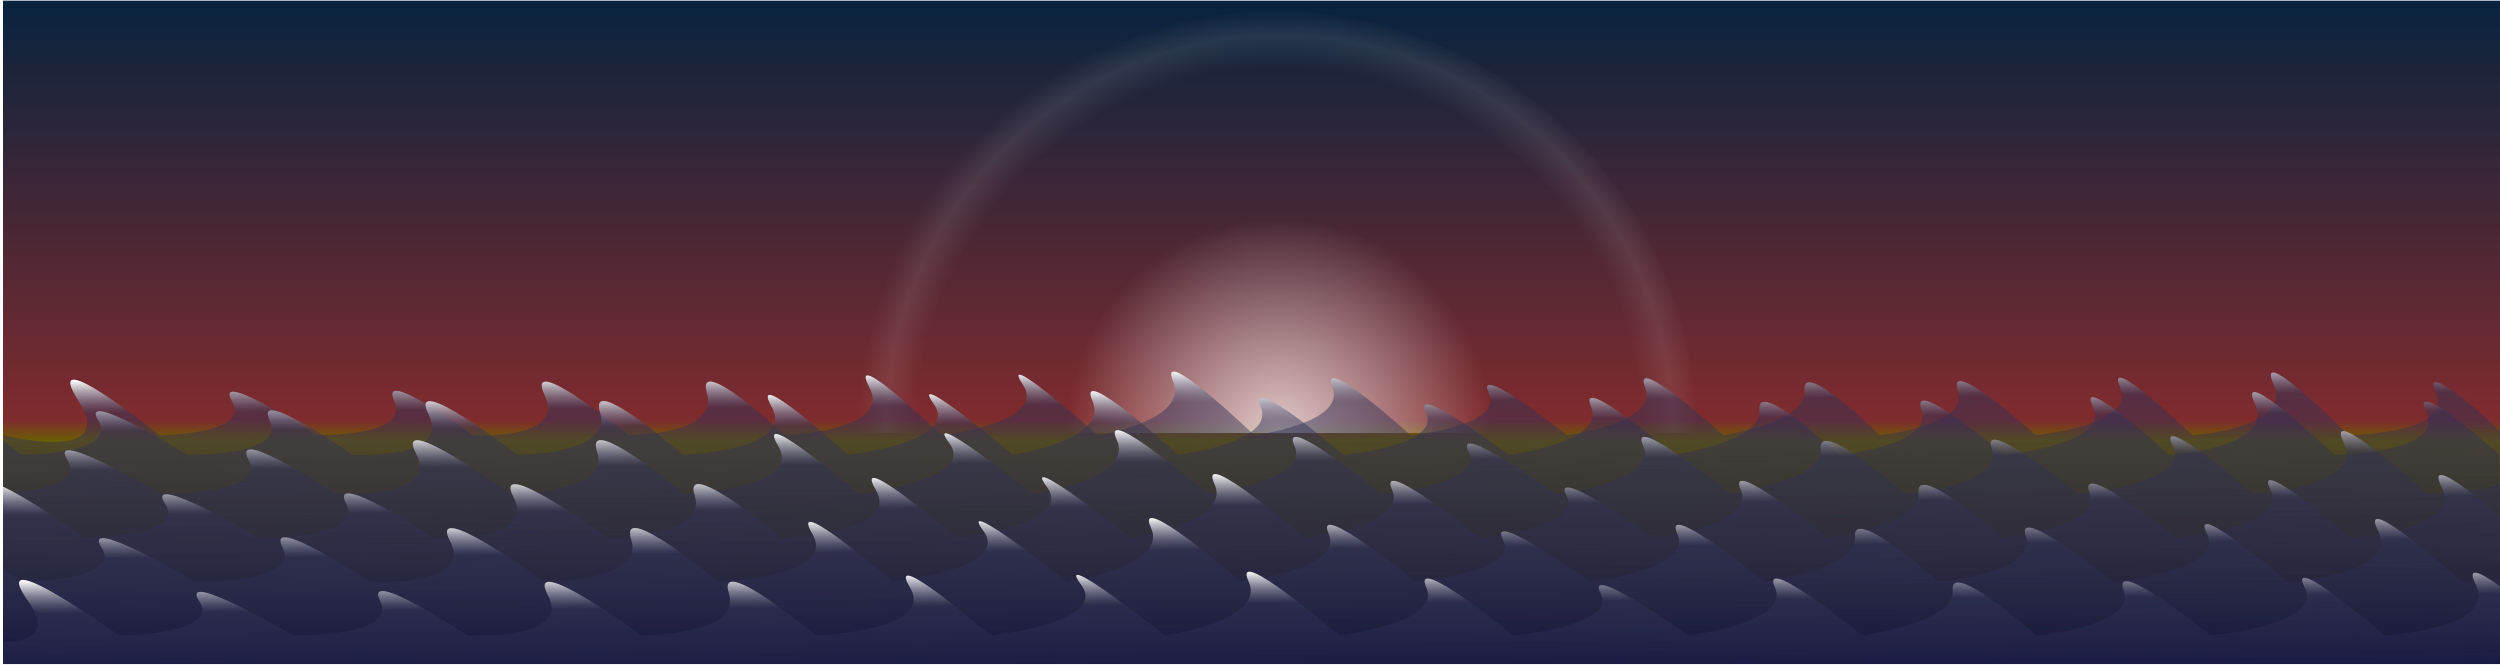
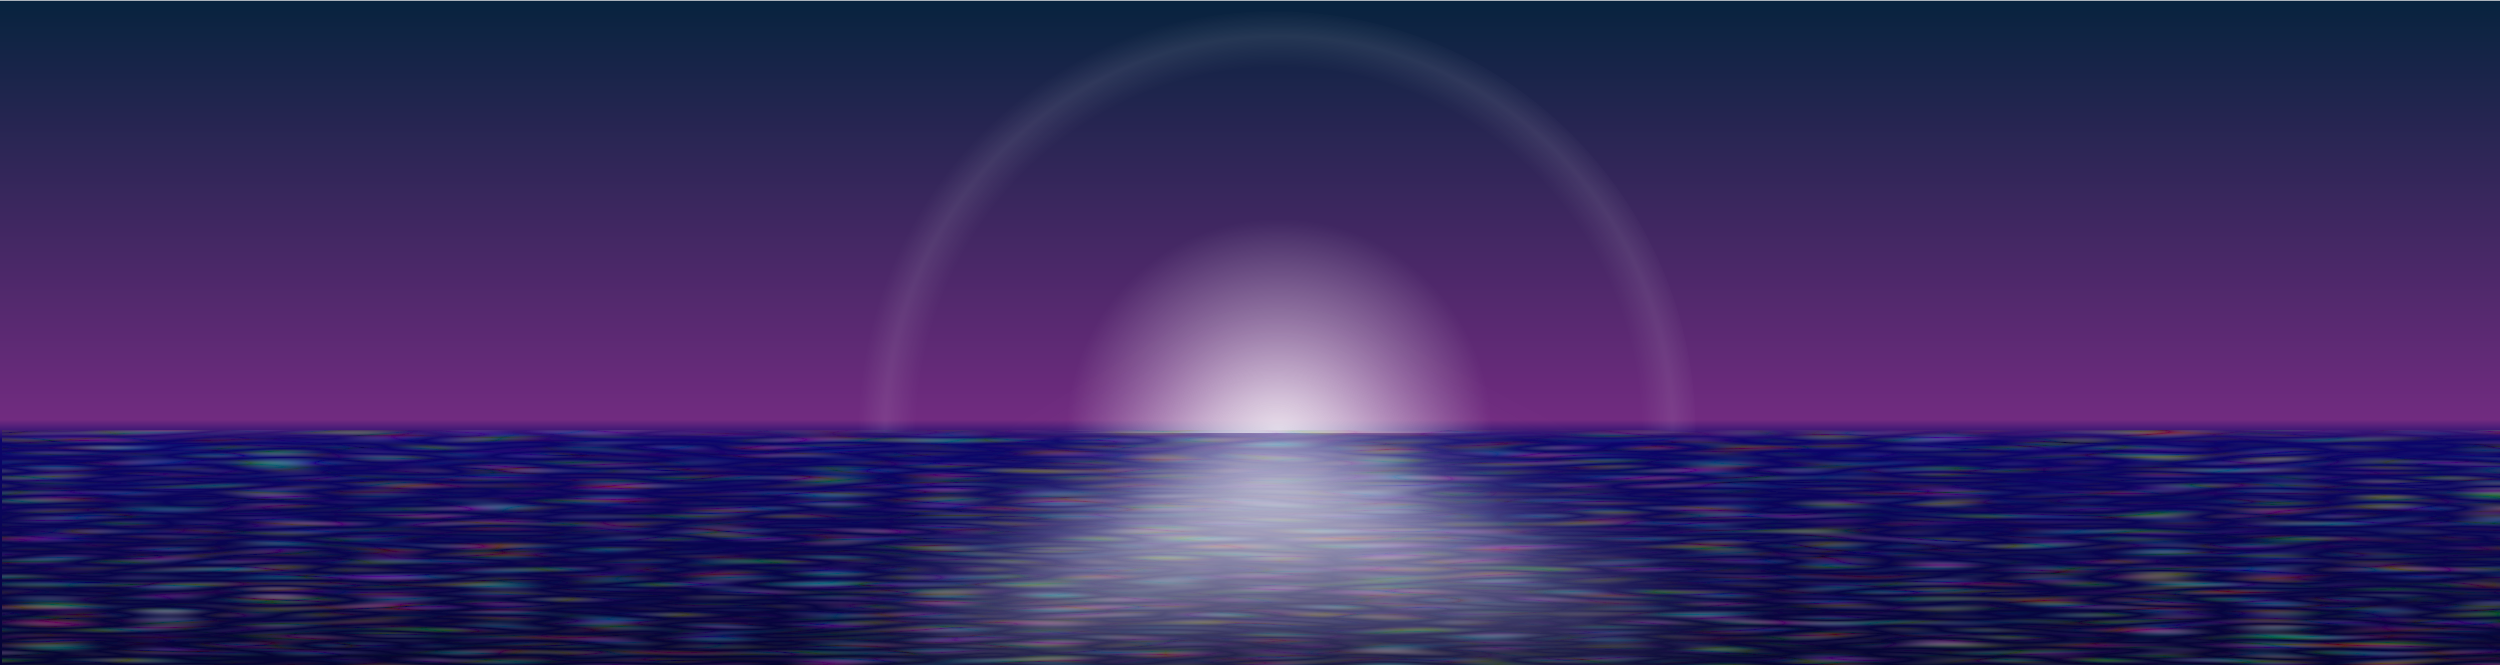
- <svg xmlns="http://www.w3.org/2000/svg" xmlns:xlink="http://www.w3.org/1999/xlink" width="1024" height="272" id="svg6789" version="1.1">
+ <svg xmlns="http://www.w3.org/2000/svg" xmlns:xlink="http://www.w3.org/1999/xlink" width="1024" height="272" id="svg6789" version="1.1" enable-background="new">
  <defs id="defs6791">
+     <linearGradient id="linearGradient8967">
+       <stop style="stop-color:#f9f9f9;stop-opacity:1;" offset="0" id="stop8969" />
+       <stop style="stop-color:#f9f9f9;stop-opacity:0;" offset="1" id="stop8971" />
+     </linearGradient>
+     <linearGradient id="linearGradient8927">
+       <stop style="stop-color:#d5d4e6;stop-opacity:1;" offset="0" id="stop8929" />
+       <stop style="stop-color:#050054;stop-opacity:0;" offset="1" id="stop8931" />
+     </linearGradient>
    <linearGradient id="linearGradient8517">
      <stop style="stop-color:#ffffff;stop-opacity:1;" offset="0" id="stop8519" />
      <stop id="stop8525" offset="0.112" style="stop-color:#323356;stop-opacity:0.498;" />
      <stop style="stop-color:#0f133d;stop-opacity:0;" offset="1" id="stop8521" />
    </linearGradient>
    <linearGradient id="linearGradient8487">
      <stop style="stop-color:#ffffff;stop-opacity:0.749;" offset="0" id="stop8489" />
      <stop id="stop8495" offset="0.505" style="stop-color:#ffffff;stop-opacity:0;" />
      <stop style="stop-color:#ffffff;stop-opacity:0;" offset="0.863" id="stop8497" />
      <stop id="stop8499" offset="0.936" style="stop-color:#ffffff;stop-opacity:0.088;" />
      <stop style="stop-color:#ffffff;stop-opacity:0;" offset="1" id="stop8491" />
    </linearGradient>
    <linearGradient id="linearGradient7696">
      <stop style="stop-color:#07233e;stop-opacity:1;" offset="0" id="stop7698" />
-       <stop id="stop8476" offset="0.632" style="stop-color:#802b2e;stop-opacity:1;" />
-       <stop id="stop8474" offset="0.663" style="stop-color:#6a5d05;stop-opacity:1;" />
+       <stop id="stop8476" offset="0.632" style="stop-color:#712b80;stop-opacity:1;" />
+       <stop id="stop8474" offset="0.663" style="stop-color:#0c056b;stop-opacity:1;" />
      <stop style="stop-color:#060532;stop-opacity:1;" offset="1" id="stop7700" />
    </linearGradient>
    <linearGradient xlink:href="#linearGradient7696" id="linearGradient7702" x1="531.276" y1="-64.822" x2="531.276" y2="270.927" gradientUnits="userSpaceOnUse" gradientTransform="matrix(0.9966216,0,0,0.8092784,3.460658,52.74438)" />
    <filter id="filter7863" x="-0.13" width="1.26" y="-0.102" height="1.205">
      <feGaussianBlur stdDeviation="11.504" id="feGaussianBlur7865" />
    </filter>
    <filter id="filter7875">
      <feGaussianBlur stdDeviation="0.595" id="feGaussianBlur7877" />
    </filter>
-     <linearGradient xlink:href="#linearGradient8517" id="linearGradient8523" x1="497.208" y1="151.688" x2="498.288" y2="272" gradientUnits="userSpaceOnUse" />
-     <linearGradient xlink:href="#linearGradient8517" id="linearGradient8529" gradientUnits="userSpaceOnUse" x1="497.208" y1="151.688" x2="498.288" y2="272" gradientTransform="matrix(1.056311,0,0,1,-60.07776,8)" />
-     <linearGradient xlink:href="#linearGradient8517" id="linearGradient8533" gradientUnits="userSpaceOnUse" gradientTransform="matrix(1.115018,0,0,1,-78.31491,24)" x1="497.208" y1="151.688" x2="498.288" y2="272" />
-     <linearGradient xlink:href="#linearGradient8517" id="linearGradient8537" gradientUnits="userSpaceOnUse" gradientTransform="matrix(1.115018,0,0,1,-38.31491,42)" x1="497.208" y1="151.688" x2="498.288" y2="272" />
-     <linearGradient xlink:href="#linearGradient8517" id="linearGradient8541" gradientUnits="userSpaceOnUse" gradientTransform="matrix(1.115018,0,0,1,-64.31491,60)" x1="497.208" y1="151.688" x2="498.288" y2="272" />
-     <linearGradient xlink:href="#linearGradient8517" id="linearGradient8545" gradientUnits="userSpaceOnUse" gradientTransform="matrix(1.115018,0,0,1,-24.31491,82)" x1="497.208" y1="151.688" x2="498.288" y2="272" />
    <radialGradient xlink:href="#linearGradient8487" id="radialGradient8554" gradientUnits="userSpaceOnUse" gradientTransform="matrix(0,1.005916,-0.9973699,-7.5312638e-7,532.681,-361.8182)" cx="460.051" cy="69.299" fx="460.051" fy="69.299" r="70.316" />
+     <filter id="filter8800" height="2" y="-0.5" width="1.5" x="-0.25" color-interpolation-filters="sRGB">
+       <feGaussianBlur id="feGaussianBlur8802" stdDeviation="5" result="result8" />
+       <feTurbulence id="feTurbulence8804" seed="143" result="result7" type="turbulence" numOctaves="1" baseFrequency="0.021 0.271" />
+       <feColorMatrix id="feColorMatrix8806" result="result5" values="1 0 0 0 0 0 1 0 0 0 0 0 1 0 0 0 0 0 4 0 " />
+       <feComposite id="feComposite8808" in2="result8" result="result6" operator="in" in="result8" />
+       <feDisplacementMap id="feDisplacementMap8810" in2="result6" in="result5" xChannelSelector="A" yChannelSelector="A" scale="120" result="result4" />
+       <feComposite id="feComposite8812" in2="result4" result="result2" operator="in" in="result8" />
+       <feComposite id="feComposite8814" in2="result2" result="fbSourceGraphic" in="SourceGraphic" operator="in" />
+       <feTurbulence id="feTurbulence8918" />
+     </filter>
+     <filter id="filter8920" width="1" x="-1.0408340855860843e-17">
+       <feTurbulence id="feTurbulence8922" seed="122" baseFrequency="0.022 0.272" />
+     </filter>
+     <filter id="filter8935" color-interpolation-filters="sRGB">
+       <feTurbulence id="feTurbulence8937" numOctaves="1" baseFrequency="0.002 0.107" />
+       <feColorMatrix id="feColorMatrix8939" values="2 0 0 0 0 0 0 0 0 0 0 0 0 0 0 0 0 0 0.5 0.5" result="result91" />
+       <feDisplacementMap id="feDisplacementMap8941" in2="result91" yChannelSelector="A" xChannelSelector="R" scale="14.3" in="SourceGraphic" />
+     </filter>
+     <filter id="filter8963" x="-0.153" width="1.306" y="-0.53" height="2.06">
+       <feGaussianBlur stdDeviation="21.259" id="feGaussianBlur8965" />
+     </filter>
+     <linearGradient xlink:href="#linearGradient8967" id="linearGradient8973" x1="517.704" y1="175.111" x2="519.773" y2="272" gradientUnits="userSpaceOnUse" />
  </defs>
  <g id="layer2" style="display:inline">
    <rect style="fill:url(#linearGradient7702);fill-opacity:1;fill-rule:evenodd;stroke:none" id="rect7683" width="1024.355" height="272.583" x="1.860073e-08" y="0.286" mask="none" />
    <path transform="matrix(-2.45679,0,0,-2.45679,1662.739,425.4759)" d="m 534.748,100.985 a 70.316,70.316 0 1 1 -140.632,0 l 70.316,0 z" id="path8549" style="fill:url(#radialGradient8554);fill-opacity:1;fill-rule:evenodd;stroke:none" />
  </g>
  <g id="layer5" />
  <g id="layer6">
-     <path style="fill:url(#linearGradient8523);fill-opacity:1;fill-rule:evenodd;stroke:none" d="m 1.381,178.265 c 0,0 47.383,11.962 30.794,-13.983 -16.589,-25.945 33.249,13.983 33.249,13.983 0,0 37.562,-0.15 29.566,-13.983 -7.996,-13.833 34.477,13.983 34.477,13.983 0,0 38.789,0.749 32.021,-13.983 -6.768,-14.732 32.021,13.983 32.021,13.983 0,0 38.438,2.352 29.566,-16.438 -8.872,-18.79 34.477,16.438 34.477,16.438 0,0 37.095,0 32.021,-17.187 -5.073,-17.187 32.021,17.187 32.021,17.187 0,0 44.053,-1.657 34.477,-19.643 -9.576,-17.986 29.566,19.643 29.566,19.643 0,0 43.834,-5.134 33.249,-20.87 -10.585,-15.736 30.794,20.87 30.794,20.87 0,0 37.468,-5.906 30.794,-22.098 -6.674,-16.192 33.249,22.098 33.249,22.098 0,0 37.914,-4.911 32.021,-19.643 -5.893,-14.732 32.021,19.643 32.021,19.643 0,0 38.322,-3.683 32.021,-17.187 -6.301,-13.504 32.021,17.187 32.021,17.187 0,0 37.914,-4.911 32.021,-19.643 -5.893,-14.732 32.021,19.643 32.021,19.643 0,0 34.441,-5.115 33.249,-18.415 -1.191,-13.3 30.794,18.415 30.794,18.415 0,0 36.896,-3.683 32.021,-18.415 -4.874,-14.732 32.021,18.415 32.021,18.415 0,0 41.598,-4.112 34.477,-19.643 -7.121,-15.53 29.566,19.643 29.566,19.643 0,0 41.379,-2.679 33.249,-20.87 -8.13,-18.192 30.794,20.87 30.794,20.87 0,0 43.233,-0.585 35.704,-17.187 -7.529,-16.602 28.338,17.187 28.338,17.187 l 0,97.735 -1024.684,0 z" id="rect8504" />
-     <path id="path8527" d="m -58.619,186.265 c 0,0 50.051,11.962 32.528,-13.983 -17.524,-25.945 35.121,13.983 35.121,13.983 0,0 39.677,-0.15 31.231,-13.983 -8.446,-13.833 36.418,13.983 36.418,13.983 0,0 40.974,0.749 33.825,-13.983 -7.149,-14.732 33.825,13.983 33.825,13.983 0,0 40.603,2.352 31.231,-16.438 -9.372,-18.79 36.418,16.438 36.418,16.438 0,0 39.184,0 33.825,-17.187 -5.359,-17.187 33.825,17.187 33.825,17.187 0,0 46.534,-1.657 36.418,-19.643 -10.115,-17.986 31.231,19.643 31.231,19.643 0,0 46.302,-5.134 35.121,-20.87 -11.181,-15.736 32.528,20.87 32.528,20.87 0,0 39.578,-5.906 32.528,-22.098 -7.05,-16.192 35.121,22.098 35.121,22.098 0,0 40.049,-4.911 33.825,-19.643 -6.225,-14.732 33.825,19.643 33.825,19.643 0,0 40.48,-3.683 33.825,-17.187 -6.656,-13.504 33.825,17.187 33.825,17.187 0,0 40.049,-4.911 33.825,-19.643 -6.225,-14.732 33.825,19.643 33.825,19.643 0,0 36.38,-5.115 35.121,-18.415 -1.259,-13.3 32.528,18.415 32.528,18.415 0,0 38.973,-3.683 33.825,-18.415 -5.149,-14.732 33.825,18.415 33.825,18.415 0,0 43.94,-4.112 36.418,-19.643 -7.522,-15.53 31.231,19.643 31.231,19.643 0,0 43.709,-2.679 35.121,-20.87 -8.588,-18.192 32.528,20.87 32.528,20.87 0,0 45.668,-0.585 37.715,-17.187 -7.953,-16.602 29.934,17.187 29.934,17.187 l 0,97.735 -1082.385,0 z" style="fill:url(#linearGradient8529);fill-opacity:1;fill-rule:evenodd;stroke:none" />
-     <path style="fill:url(#linearGradient8533);fill-opacity:1;fill-rule:evenodd;stroke:none" d="m -76.775,202.265 c 0,0 52.833,11.962 34.336,-13.983 -18.498,-25.945 37.073,13.983 37.073,13.983 0,0 41.882,-0.15 32.967,-13.983 -8.915,-13.833 38.442,13.983 38.442,13.983 0,0 43.251,0.749 35.704,-13.983 -7.546,-14.732 35.704,13.983 35.704,13.983 0,0 42.86,2.352 32.967,-16.438 -9.893,-18.79 38.442,16.438 38.442,16.438 0,0 41.361,0 35.704,-17.187 -5.657,-17.187 35.704,17.187 35.704,17.187 0,0 49.12,-1.657 38.442,-19.643 -10.678,-17.986 32.967,19.643 32.967,19.643 0,0 48.876,-5.134 37.073,-20.87 -11.803,-15.736 34.336,20.87 34.336,20.87 0,0 41.777,-5.906 34.336,-22.098 -7.442,-16.192 37.073,22.098 37.073,22.098 0,0 42.275,-4.911 35.704,-19.643 -6.571,-14.732 35.704,19.643 35.704,19.643 0,0 42.73,-3.683 35.704,-17.187 -7.026,-13.504 35.704,17.187 35.704,17.187 0,0 42.275,-4.911 35.704,-19.643 -6.571,-14.732 35.704,19.643 35.704,19.643 0,0 38.402,-5.115 37.073,-18.415 -1.328,-13.3 34.336,18.415 34.336,18.415 0,0 41.14,-3.683 35.704,-18.415 -5.435,-14.732 35.704,18.415 35.704,18.415 0,0 46.382,-4.112 38.442,-19.643 -7.94,-15.53 32.967,19.643 32.967,19.643 0,0 46.138,-2.679 37.073,-20.87 -9.065,-18.192 34.336,20.87 34.336,20.87 0,0 48.206,-0.585 39.811,-17.187 -8.395,-16.602 31.598,17.187 31.598,17.187 l 0,97.735 -1142.541,0 z" id="path8531" />
-     <path id="path8535" d="m -36.775,220.265 c 0,0 52.833,11.962 34.336,-13.983 -18.498,-25.945 37.073,13.983 37.073,13.983 0,0 41.882,-0.15 32.967,-13.983 -8.915,-13.833 38.442,13.983 38.442,13.983 0,0 43.251,0.749 35.704,-13.983 -7.546,-14.732 35.704,13.983 35.704,13.983 0,0 42.86,2.352 32.967,-16.438 -9.893,-18.79 38.442,16.438 38.442,16.438 0,0 41.361,0 35.704,-17.187 -5.657,-17.187 35.704,17.187 35.704,17.187 0,0 49.12,-1.657 38.442,-19.643 -10.678,-17.986 32.967,19.643 32.967,19.643 0,0 48.876,-5.134 37.073,-20.87 -11.803,-15.736 34.336,20.87 34.336,20.87 0,0 41.777,-5.906 34.336,-22.098 -7.442,-16.192 37.073,22.098 37.073,22.098 0,0 42.275,-4.911 35.704,-19.643 -6.571,-14.732 35.704,19.643 35.704,19.643 0,0 42.73,-3.683 35.704,-17.187 -7.026,-13.504 35.704,17.187 35.704,17.187 0,0 42.275,-4.911 35.704,-19.643 -6.571,-14.732 35.704,19.643 35.704,19.643 0,0 38.402,-5.115 37.073,-18.415 -1.328,-13.3 34.336,18.415 34.336,18.415 0,0 41.14,-3.683 35.704,-18.415 -5.435,-14.732 35.704,18.415 35.704,18.415 0,0 46.382,-4.112 38.442,-19.643 -7.94,-15.53 32.967,19.643 32.967,19.643 0,0 46.138,-2.679 37.073,-20.87 -9.065,-18.192 34.336,20.87 34.336,20.87 0,0 48.206,-0.585 39.811,-17.187 -8.395,-16.602 31.598,17.187 31.598,17.187 l 0,97.735 -1142.541,0 z" style="fill:url(#linearGradient8537);fill-opacity:1;fill-rule:evenodd;stroke:none" />
-     <path style="fill:url(#linearGradient8541);fill-opacity:1;fill-rule:evenodd;stroke:none" d="m -62.775,238.265 c 0,0 52.833,11.962 34.336,-13.983 -18.498,-25.945 37.073,13.983 37.073,13.983 0,0 41.882,-0.15 32.967,-13.983 -8.915,-13.833 38.442,13.983 38.442,13.983 0,0 43.251,0.749 35.704,-13.983 -7.546,-14.732 35.704,13.983 35.704,13.983 0,0 42.86,2.352 32.967,-16.438 -9.893,-18.79 38.442,16.438 38.442,16.438 0,0 41.361,0 35.704,-17.187 -5.657,-17.187 35.704,17.187 35.704,17.187 0,0 49.12,-1.657 38.442,-19.643 -10.678,-17.986 32.967,19.643 32.967,19.643 0,0 48.876,-5.134 37.073,-20.87 -11.803,-15.736 34.336,20.87 34.336,20.87 0,0 41.777,-5.906 34.336,-22.098 -7.442,-16.192 37.073,22.098 37.073,22.098 0,0 42.275,-4.911 35.704,-19.643 -6.571,-14.732 35.704,19.643 35.704,19.643 0,0 42.73,-3.683 35.704,-17.187 -7.026,-13.504 35.704,17.187 35.704,17.187 0,0 42.275,-4.911 35.704,-19.643 -6.571,-14.732 35.704,19.643 35.704,19.643 0,0 38.402,-5.115 37.073,-18.415 -1.328,-13.3 34.336,18.415 34.336,18.415 0,0 41.14,-3.683 35.704,-18.415 -5.435,-14.732 35.704,18.415 35.704,18.415 0,0 46.382,-4.112 38.442,-19.643 -7.94,-15.53 32.967,19.643 32.967,19.643 0,0 46.138,-2.679 37.073,-20.87 -9.065,-18.192 34.336,20.87 34.336,20.87 0,0 48.206,-0.585 39.811,-17.187 -8.395,-16.602 31.598,17.187 31.598,17.187 l 0,97.735 -1142.541,0 z" id="path8539" />
-     <path id="path8543" d="m -22.775,260.265 c 0,0 52.833,11.962 34.336,-13.983 -18.498,-25.945 37.073,13.983 37.073,13.983 0,0 41.882,-0.15 32.967,-13.983 -8.915,-13.833 38.442,13.983 38.442,13.983 0,0 43.251,0.749 35.704,-13.983 -7.546,-14.732 35.704,13.983 35.704,13.983 0,0 42.86,2.352 32.967,-16.438 -9.893,-18.79 38.442,16.438 38.442,16.438 0,0 41.361,0 35.704,-17.187 -5.657,-17.187 35.704,17.187 35.704,17.187 0,0 49.12,-1.657 38.442,-19.643 -10.678,-17.986 32.967,19.643 32.967,19.643 0,0 48.876,-5.134 37.073,-20.87 -11.803,-15.736 34.336,20.87 34.336,20.87 0,0 41.777,-5.906 34.336,-22.098 -7.442,-16.192 37.073,22.098 37.073,22.098 0,0 42.275,-4.911 35.704,-19.643 -6.571,-14.732 35.704,19.643 35.704,19.643 0,0 42.73,-3.683 35.704,-17.187 -7.026,-13.504 35.704,17.187 35.704,17.187 0,0 42.275,-4.911 35.704,-19.643 -6.571,-14.732 35.704,19.643 35.704,19.643 0,0 38.402,-5.115 37.073,-18.415 -1.328,-13.3 34.336,18.415 34.336,18.415 0,0 41.14,-3.683 35.704,-18.415 -5.435,-14.732 35.704,18.415 35.704,18.415 0,0 46.382,-4.112 38.442,-19.643 -7.94,-15.53 32.967,19.643 32.967,19.643 0,0 46.138,-2.679 37.073,-20.87 -9.065,-18.192 34.336,20.87 34.336,20.87 0,0 48.206,-0.585 39.811,-17.187 -8.395,-16.602 31.598,17.187 31.598,17.187 l 0,97.735 -1142.541,0 z" style="fill:url(#linearGradient8545);fill-opacity:1;fill-rule:evenodd;stroke:none" />
-     <rect style="fill:#ffffff;fill-opacity:1;fill-rule:evenodd;stroke:none" id="rect8564" width="1264.505" height="185.379" x="-93.303" y="272" />
-     <rect style="fill:#ffffff;fill-opacity:1;fill-rule:evenodd;stroke:none" id="rect8566" width="92.076" height="423.548" x="-90.848" y="-38.602" />
+     <rect style="fill:#050054;fill-opacity:1;fill-rule:evenodd;stroke:none;filter:url(#filter8920)" id="rect8790" width="1023.881" height="95.759" x="1.228" y="176.241" transform="matrix(1,0,0,0.8459393,0,35.454)" />
+     <path style="fill:url(#linearGradient8973);fill-opacity:1;fill-rule:evenodd;stroke:none;filter:url(#filter8963)" d="m 506.529,168.359 46.095,0 295.221,95.13 -594.575,0 z" id="rect8924" transform="matrix(0.6588847,0,0,1,172.4541,8.510519)" />
  </g>
</svg>
